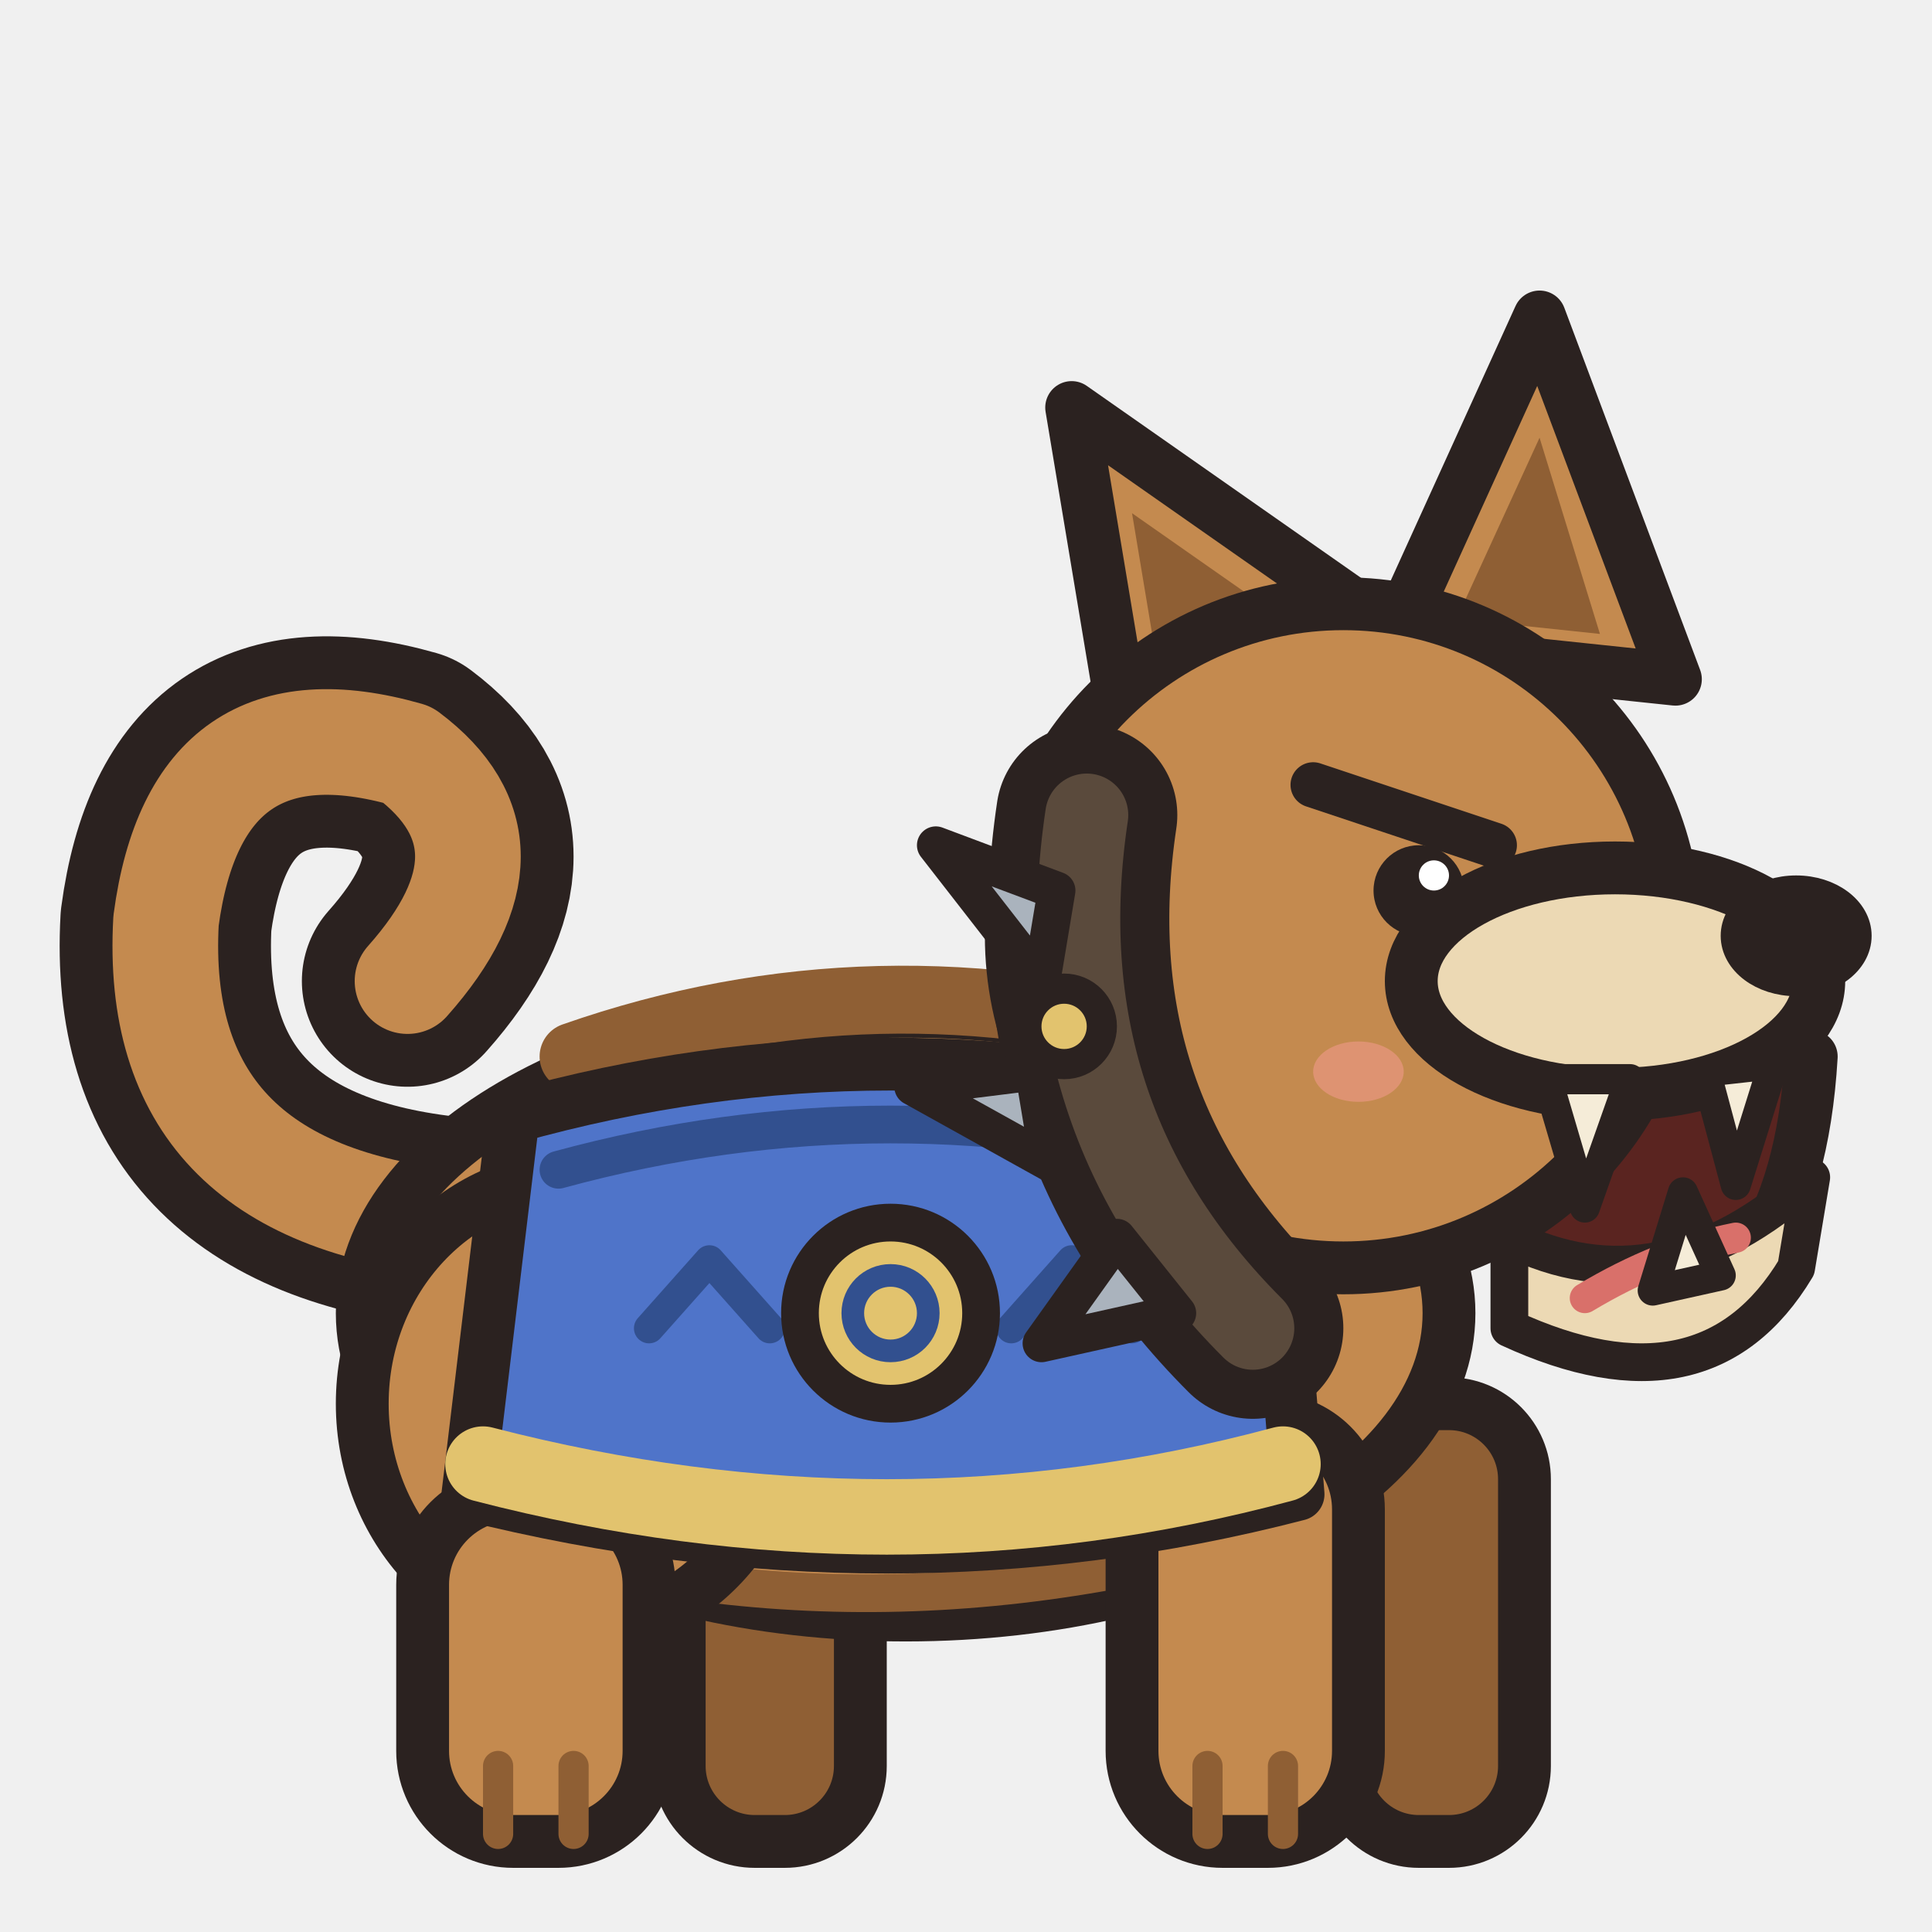
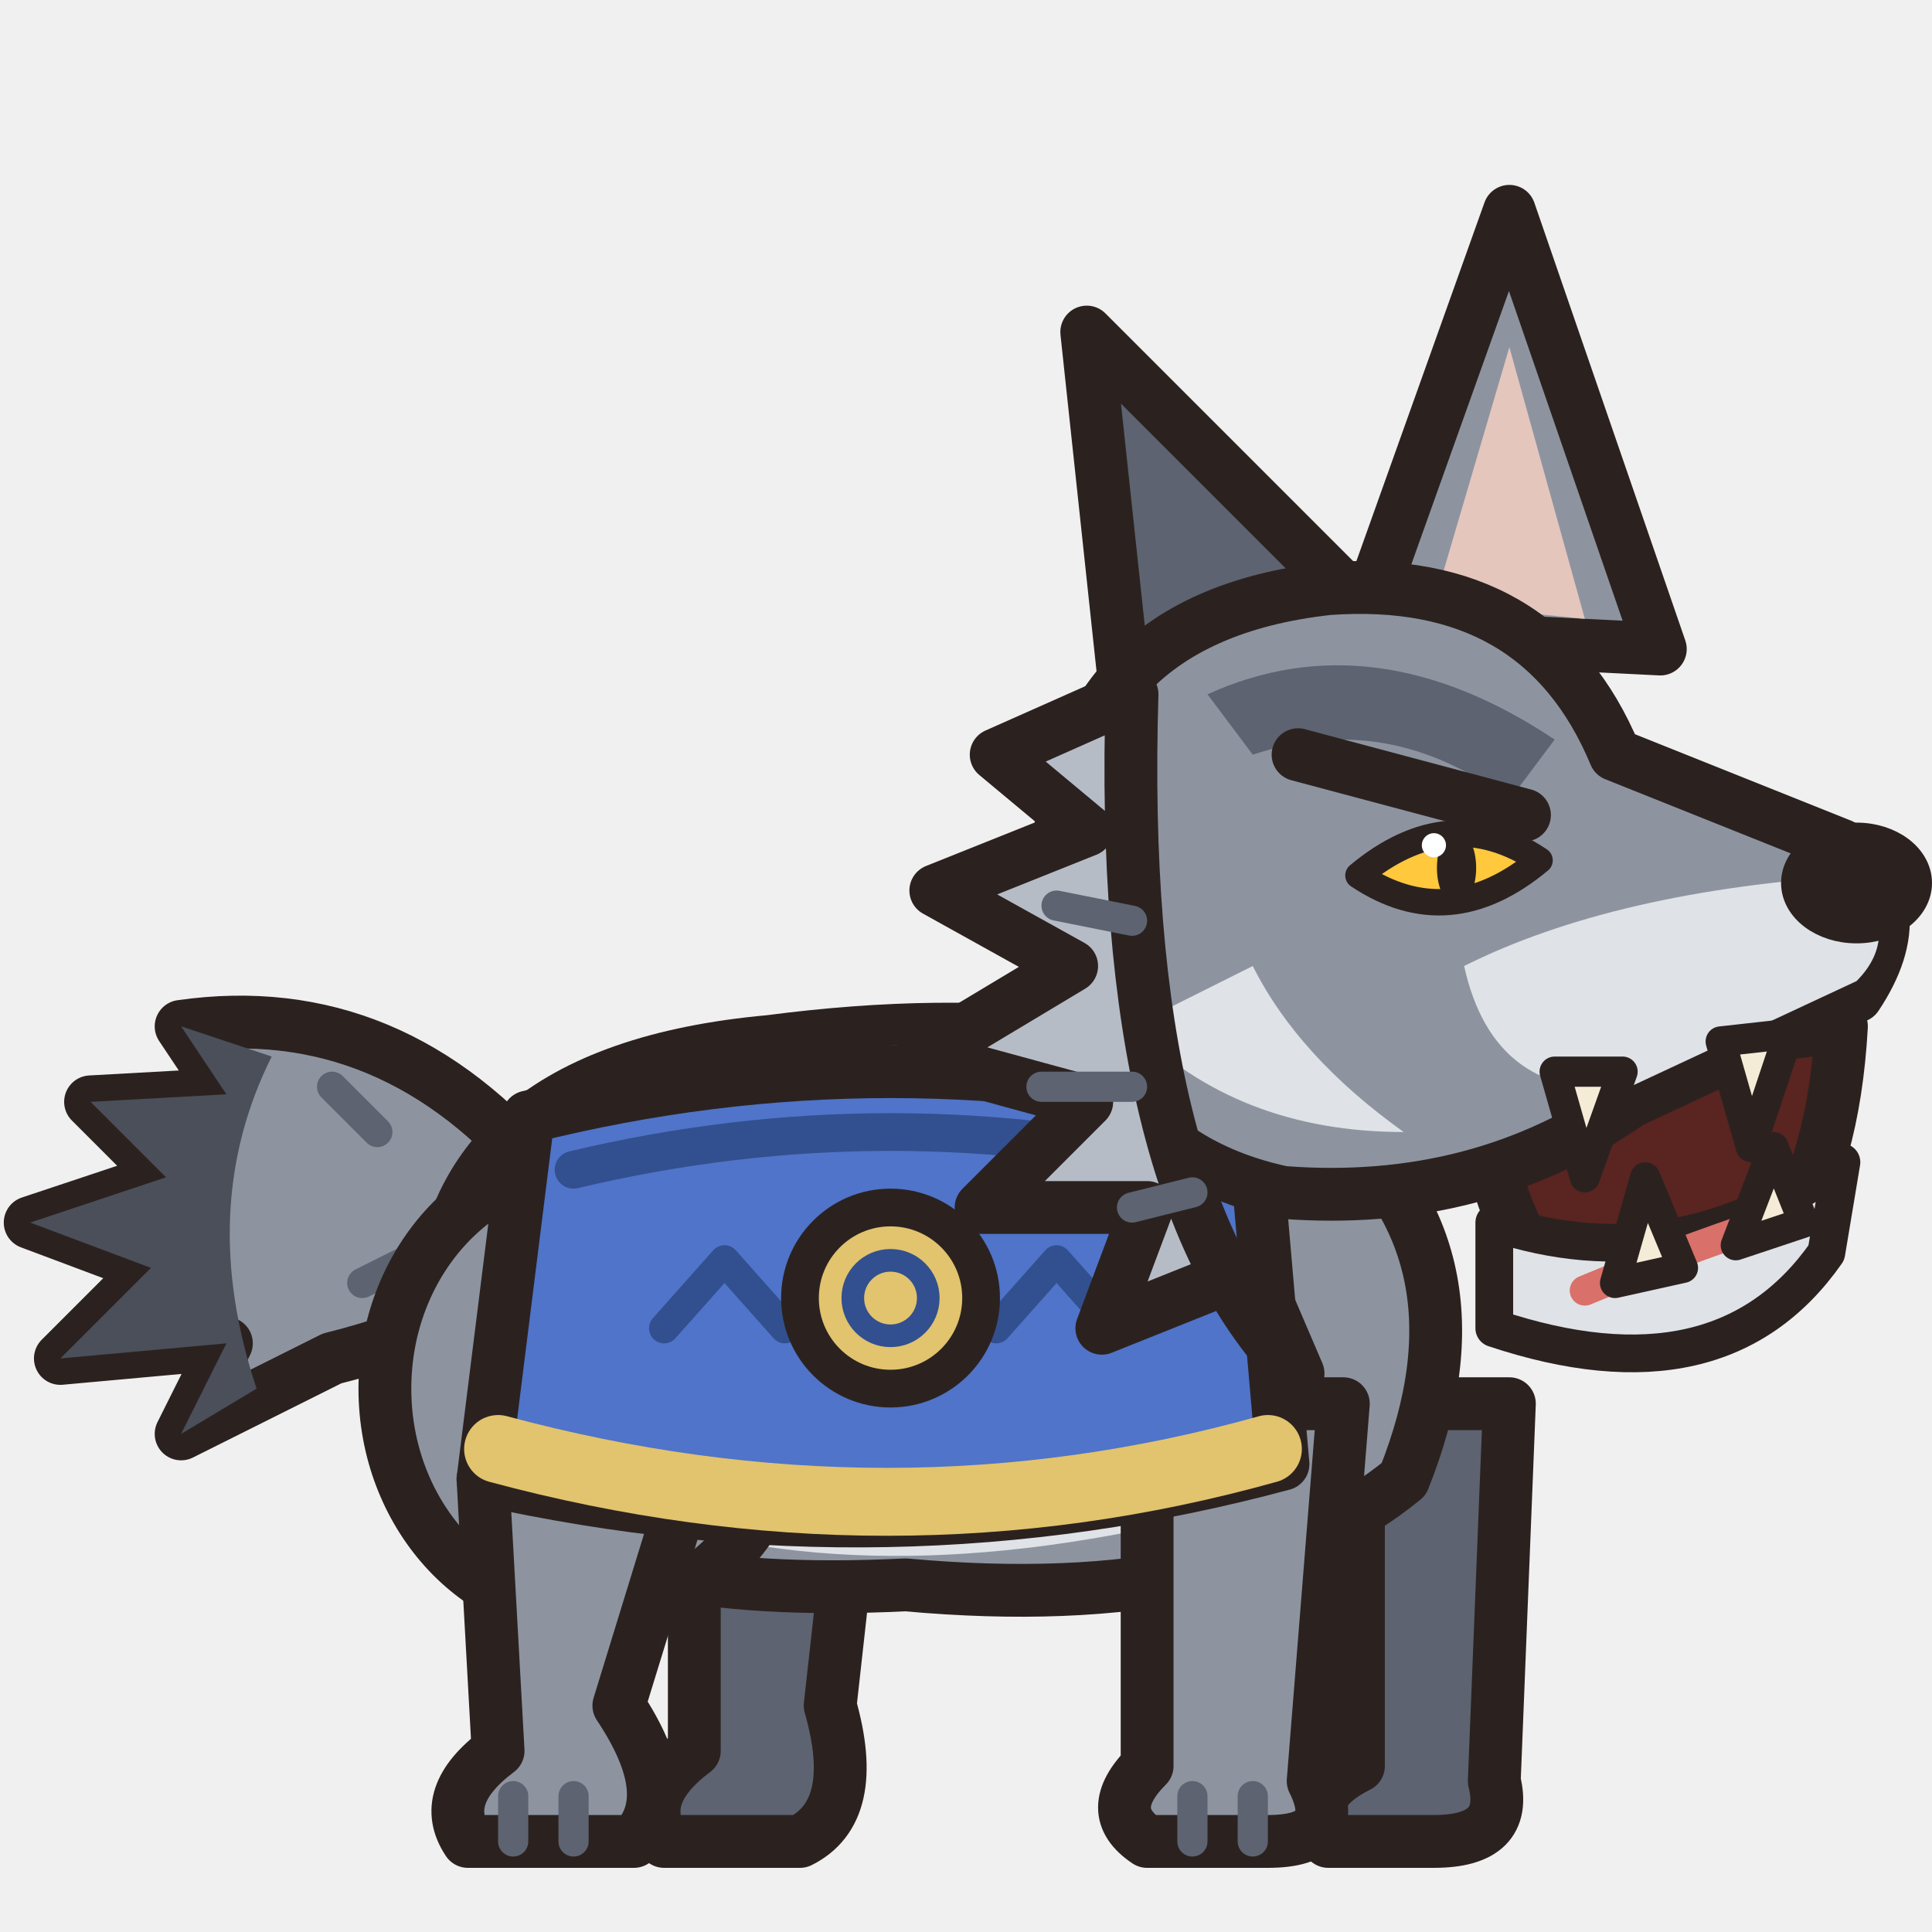
<svg xmlns="http://www.w3.org/2000/svg" viewBox="0 0 256 256" width="256" height="256">
  <g stroke="#2b2220" stroke-width="7" stroke-linejoin="round" stroke-linecap="round">
-     <path d="M60 162 Q20 158 22 122 Q26 92 54 100 Q70 112 54 130" fill="none" stroke="#2b2220" stroke-width="28" />
-     <path d="M60 162 Q20 158 22 122 Q26 92 54 100 Q70 112 54 130" fill="none" stroke="#c48a4f" stroke-width="14" />
-     <rect x="90" y="190" width="24" height="54" rx="10" fill="#8f5f34" />
-     <rect x="178" y="186" width="24" height="58" rx="10" fill="#8f5f34" />
-     <ellipse cx="120" cy="174" rx="72" ry="40" fill="#c48a4f" />
-     <path d="M76 140 Q116 126 158 138" fill="none" stroke="#8f5f34" stroke-width="9" />
-     <path d="M66 204 Q120 220 178 200" fill="none" stroke="#8f5f34" stroke-width="5" />
-     <ellipse cx="76" cy="186" rx="28" ry="30" fill="#c48a4f" />
-     <rect x="56" y="198" width="30" height="46" rx="12" fill="#c48a4f" />
-     <path d="M66 234 L66 243 M76 234 L76 243" stroke="#8f5f34" stroke-width="4" />
-     <rect x="150" y="188" width="30" height="56" rx="12" fill="#c48a4f" />
-     <path d="M160 234 L160 243 M170 234 L170 243" stroke="#8f5f34" stroke-width="4" />
-     <path d="M68 148 Q118 134 168 148 L172 198 Q118 212 62 198 Z" fill="#4f74c9" />
-     <path d="M74 155 Q118 143 162 155" fill="none" stroke="#32508f" stroke-width="5" />
-     <path d="M86 176 L94 167 L102 176 M134 176 L142 167 L150 176" fill="none" stroke="#32508f" stroke-width="4" />
-     <path d="M64 194 Q118 208 170 194" fill="none" stroke="#e2c36e" stroke-width="10" />
-     <circle cx="118" cy="174" r="12" fill="#e2c36e" stroke-width="5" />
-     <circle cx="118" cy="174" r="5" fill="none" stroke="#32508f" stroke-width="3" />
-     <path d="M150 102 L142 54 L182 82 Z" fill="#c48a4f" />
-     <path d="M154 92 L150 68 L170 82 Z" fill="#8f5f34" stroke="none" />
-     <path d="M184 86 L204 42 L222 90 Z" fill="#c48a4f" />
-     <path d="M193 82 L204 58 L212 84 Z" fill="#8f5f34" stroke="none" />
-     <path d="M196 144 L240 140 Q238 174 214 178 Q198 170 196 144 Z" fill="#5a2420" />
-     <path d="M200 164 Q220 174 240 156 L238 168 Q226 188 200 176 Z" fill="#ecd9b4" stroke-width="5" />
-     <path d="M210 172 Q220 166 230 164" fill="none" stroke="#d9706a" stroke-width="4" />
-     <path d="M219 171 L223 158 L228 169 Z" fill="#f5ecd8" stroke-width="4" />
-     <circle cx="178" cy="124" r="44" fill="#c48a4f" />
-     <ellipse cx="214" cy="130" rx="27" ry="15" fill="#ecd9b4" />
-     <ellipse cx="238" cy="124" rx="8" ry="6" fill="#2b2220" stroke-width="4" />
-     <path d="M205 143 L210 160 L216 143 Z M226 142 L230 157 L235 141 Z" fill="#f5ecd8" stroke-width="4" />
-     <path d="M144 108 Q138 148 166 176" fill="none" stroke="#2b2220" stroke-width="24" />
-     <path d="M144 108 Q138 148 166 176" fill="none" stroke="#5a4a3c" stroke-width="11" />
-     <path d="M140 118 L124 112 L138 130 Z M137 142 L121 144 L139 154 Z M148 164 L138 178 L156 174 Z" fill="#aab3bd" stroke-width="5" />
-     <circle cx="141" cy="136" r="5" fill="#e2c36e" stroke-width="4" />
+     <path d="M72 156 Q52 132 24 136 L30 145 L12 146 L22 156 L4 162 L20 168 L8 180 L30 178 L24 190 L44 180 Q60 176 72 168 Z" fill="#8d94a0" />
+     <path d="M24 136 L30 145 L12 146 L22 156 L4 162 L20 168 L8 180 L30 178 L24 190 L34 184 Q26 160 36 140 Z" fill="#4a4f5a" stroke="none" />
+     <path d="M50 150 L44 144 M56 166 L48 170" fill="none" stroke="#5d6370" stroke-width="4" />
+     <path d="M92 190 L114 190 L110 226 Q114 240 106 244 L88 244 Q84 238 92 232 Z" fill="#5d6370" />
+     <path d="M180 186 L200 186 L198 236 Q200 244 190 244 L176 244 Q172 238 180 234 Z" fill="#5d6370" />
+     <path d="M58 176 Q58 142 102 138 Q148 132 176 148 Q198 166 186 196 Q164 214 120 210 Q80 212 64 198 Q56 188 58 176 Z" fill="#8d94a0" />
+     <path d="M88 202 Q122 212 170 198 Q166 190 154 194 Q124 204 94 196 Z" fill="#dfe2e6" stroke="none" />
+     <path d="M76 146 Q118 132 164 144 Q124 150 84 160 Z" fill="#5d6370" stroke="none" />
+     <ellipse cx="78" cy="184" rx="27" ry="30" fill="#8d94a0" />
+     <path d="M64 196 L90 200 L82 226 Q90 238 84 244 L62 244 Q58 238 66 232 Z" fill="#8d94a0" />
+     <path d="M68 238 L68 244 M76 238 L76 244" stroke="#5d6370" stroke-width="4" />
+     <path d="M152 186 L178 186 L174 236 Q178 244 168 244 L152 244 Q146 240 152 234 Z" fill="#8d94a0" />
+     <path d="M158 238 L158 244 M166 238 L166 244" stroke="#5d6370" stroke-width="4" />
+     <path d="M70 148 Q118 136 166 148 L170 194 Q118 208 64 196 Z" fill="#4f74c9" />
+     <path d="M76 155 Q118 145 160 155" fill="none" stroke="#32508f" stroke-width="5" />
+     <path d="M88 176 L96 167 L104 176 M132 176 L140 167 L148 176" fill="none" stroke="#32508f" stroke-width="4" />
+     <path d="M66 192 Q118 206 168 192" fill="none" stroke="#e2c36e" stroke-width="9" />
+     <circle cx="118" cy="172" r="12" fill="#e2c36e" stroke-width="5" />
+     <circle cx="118" cy="172" r="5" fill="none" stroke="#32508f" stroke-width="3" />
+     <path d="M150 100 L144 44 L180 80 Z" fill="#5d6370" />
+     <path d="M180 84 L200 28 L220 86 Z" fill="#8d94a0" />
+     <path d="M190 80 L200 46 L210 82 Z" fill="#e4c6bd" stroke="none" />
+     <path d="M196 142 L244 136 Q242 172 216 178 Q198 170 196 142 Z" fill="#5a2420" />
+     <path d="M198 162 Q222 170 244 154 L242 166 Q228 186 198 176 Z" fill="#dfe2e6" stroke-width="5" />
+     <path d="M210 171 Q222 166 234 162" fill="none" stroke="#d9706a" stroke-width="4" />
+     <path d="M214 170 L218 156 L223 168 Z M230 165 L235 152 L239 162 Z" fill="#f5ecd8" stroke-width="4" />
+     <path d="M140 118 Q140 82 176 78 Q204 76 214 100 L244 112 Q254 120 246 132 L216 146 Q196 160 170 158 Q142 152 140 118 Z" fill="#8d94a0" />
+     <path d="M194 128 Q214 118 246 116 Q252 124 246 130 L216 144 Q198 146 194 128 Z" fill="#dfe2e6" stroke="none" />
+     <path d="M160 92 Q182 82 206 98 L200 106 Q184 94 166 100 Z" fill="#5d6370" stroke="none" />
+     <path d="M150 136 Q164 150 186 150 Q172 140 166 128 Z" fill="#dfe2e6" stroke="none" />
+     <ellipse cx="246" cy="117" rx="8" ry="6" fill="#2b2220" stroke-width="4" />
+     <path d="M206 142 L210 156 L215 142 Z M228 138 L232 152 L237 137 Z" fill="#f5ecd8" stroke-width="4" />
+     <path d="M150 92 L132 100 L144 110 L124 118 L142 128 L122 140 L144 146 L130 160 L152 160 L146 176 L166 168 L172 182 Q148 158 150 92 Z" fill="#b6bcc6" />
+     <path d="M140 120 L150 122 M138 144 L150 144 M150 160 L158 158" fill="none" stroke="#5d6370" stroke-width="4" />
  </g>
-   <path d="M174 104 L198 112" stroke="#2b2220" stroke-width="6" stroke-linecap="round" />
-   <circle cx="188" cy="118" r="6" fill="#2b2220" />
-   <circle cx="190" cy="116" r="2" fill="#fff" />
-   <ellipse cx="180" cy="142" rx="6" ry="4" fill="#f09a88" opacity="0.6" />
+   <path d="M172 100 L202 108" stroke="#2b2220" stroke-width="7" stroke-linecap="round" />
+   <path d="M180 116 Q192 106 204 114 Q192 124 180 116 Z" fill="#ffc83d" stroke="#2b2220" stroke-width="3.5" stroke-linejoin="round" />
+   <ellipse cx="193" cy="115" rx="2.6" ry="5" fill="#2b2220" />
+   <circle cx="190" cy="112" r="1.6" fill="#fff" />
</svg>
